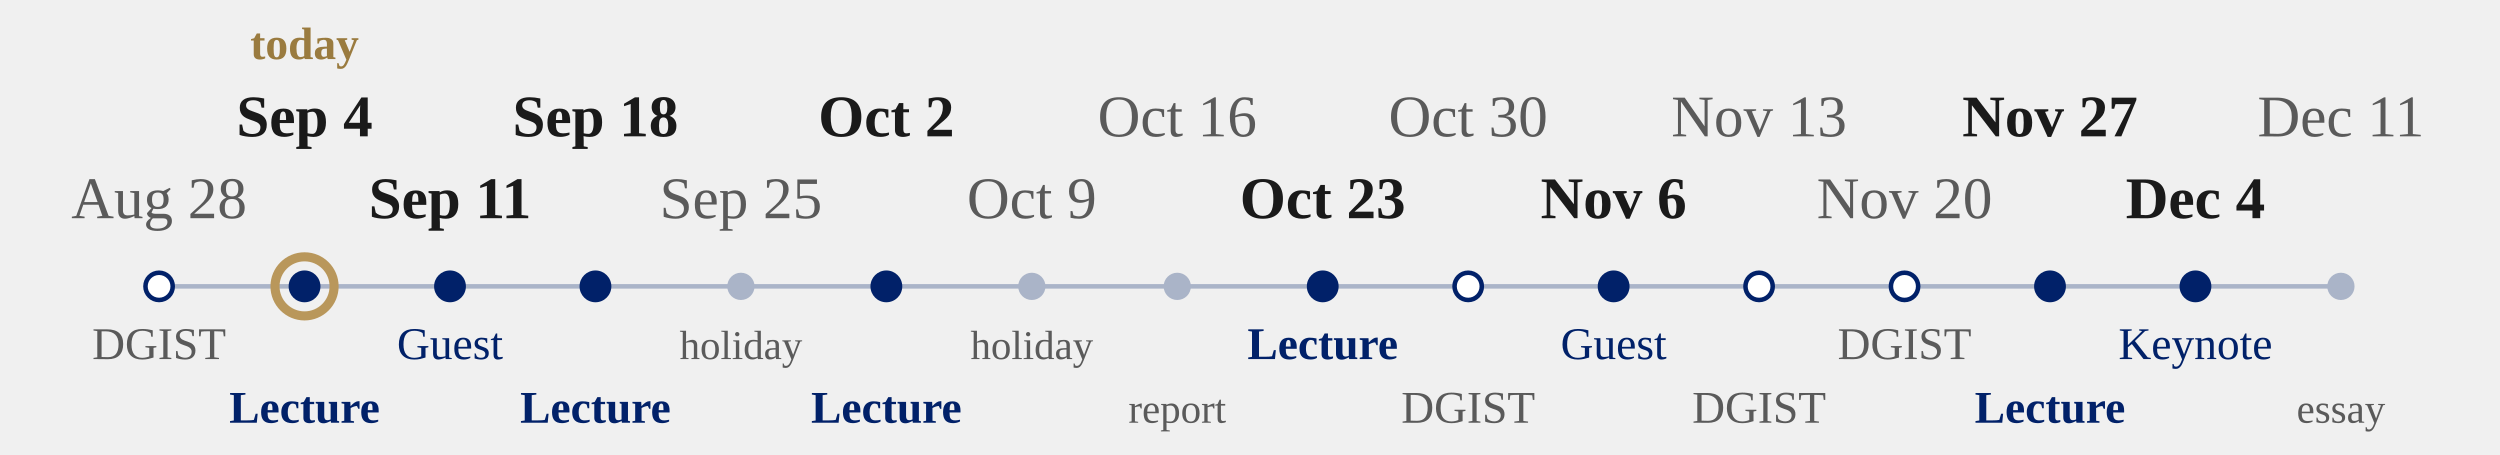
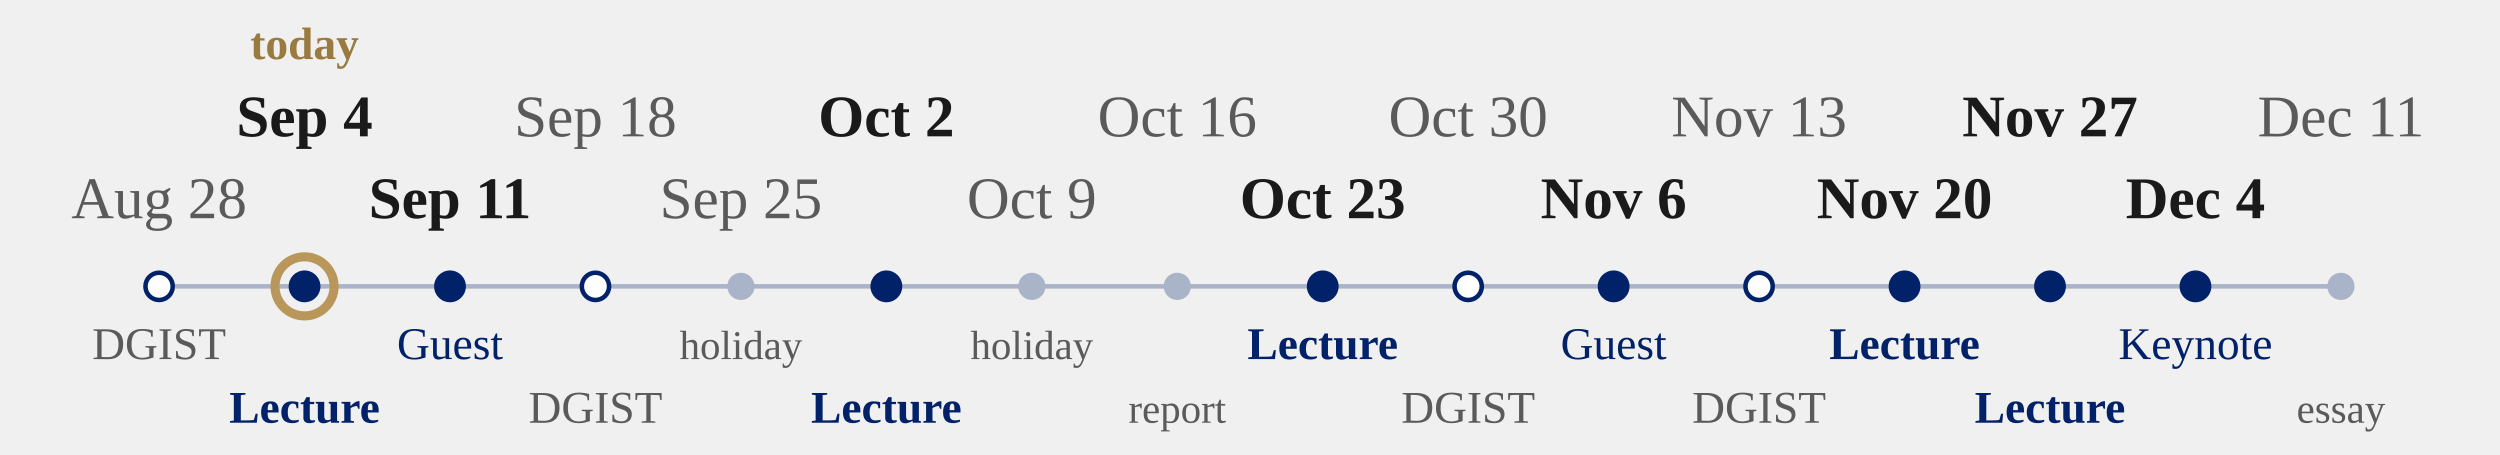
<svg xmlns="http://www.w3.org/2000/svg" viewBox="0 0 1100 200" class="semester-map-svg" role="img" aria-label="Semester timeline, week 02 highlighted" style="font-family:inherit">
  <line x1="70.0" y1="126" x2="1030.0" y2="126" stroke="#aab4c8" stroke-width="2" />
  <circle cx="70.0" cy="126" r="6" fill="#fff" stroke="#012169" stroke-width="2" />
  <text x="70.0" y="96" font-size="26" font-weight="400" text-anchor="middle" fill="#5a5a5a" class="date">Aug 28</text>
  <text x="70.0" y="158" font-size="20" text-anchor="middle" fill="#5a5a5a" class="tag">DGIST</text>
  <circle cx="134.0" cy="126" r="7" fill="#012169" />
  <circle cx="134.0" cy="126" r="13" fill="none" stroke="#B9975B" stroke-width="4" class="today-ring" />
  <text x="134.0" y="26" font-size="20" font-weight="700" text-anchor="middle" fill="#9A7B3F" class="today-tag">today</text>
  <text x="134.0" y="60" font-size="26" font-weight="700" text-anchor="middle" fill="#1a1a1a" class="date">Sep 4</text>
  <text x="134.0" y="186" font-size="20" font-weight="700" text-anchor="middle" fill="#012169" class="tag">Lecture</text>
  <circle cx="198.0" cy="126" r="7" fill="#012169" />
  <text x="198.0" y="96" font-size="26" font-weight="700" text-anchor="middle" fill="#1a1a1a" class="date">Sep 11</text>
  <text x="198.0" y="158" font-size="20" text-anchor="middle" fill="#012169" class="tag">Guest</text>
-   <circle cx="262.0" cy="126" r="7" fill="#012169" />
-   <text x="262.0" y="60" font-size="26" font-weight="700" text-anchor="middle" fill="#1a1a1a" class="date">Sep 18</text>
-   <text x="262.0" y="186" font-size="20" font-weight="700" text-anchor="middle" fill="#012169" class="tag">Lecture</text>
+   <circle cx="262.0" cy="126" r="6" fill="#fff" stroke="#012169" stroke-width="2" />
+   <text x="262.0" y="60" font-size="26" font-weight="400" text-anchor="middle" fill="#5a5a5a" class="date">Sep 18</text>
+   <text x="262.0" y="186" font-size="20" text-anchor="middle" fill="#5a5a5a" class="tag">DGIST</text>
  <circle cx="326.0" cy="126" r="6" fill="#aab4c8" />
  <text x="326.0" y="96" font-size="26" font-weight="400" text-anchor="middle" fill="#5a5a5a" class="date">Sep 25</text>
  <text x="326.0" y="158" font-size="18" text-anchor="middle" fill="#5a5a5a" class="tag">holiday</text>
  <circle cx="390.0" cy="126" r="7" fill="#012169" />
  <text x="390.0" y="60" font-size="26" font-weight="700" text-anchor="middle" fill="#1a1a1a" class="date">Oct 2</text>
  <text x="390.0" y="186" font-size="20" font-weight="700" text-anchor="middle" fill="#012169" class="tag">Lecture</text>
  <circle cx="454.0" cy="126" r="6" fill="#aab4c8" />
  <text x="454.0" y="96" font-size="26" font-weight="400" text-anchor="middle" fill="#5a5a5a" class="date">Oct 9</text>
  <text x="454.0" y="158" font-size="18" text-anchor="middle" fill="#5a5a5a" class="tag">holiday</text>
  <circle cx="518.0" cy="126" r="6" fill="#aab4c8" />
  <text x="518.0" y="60" font-size="26" font-weight="400" text-anchor="middle" fill="#5a5a5a" class="date">Oct 16</text>
  <text x="518.0" y="186" font-size="18" text-anchor="middle" fill="#5a5a5a" class="tag">report</text>
  <circle cx="582.0" cy="126" r="7" fill="#012169" />
  <text x="582.0" y="96" font-size="26" font-weight="700" text-anchor="middle" fill="#1a1a1a" class="date">Oct 23</text>
  <text x="582.0" y="158" font-size="20" font-weight="700" text-anchor="middle" fill="#012169" class="tag">Lecture</text>
  <circle cx="646.0" cy="126" r="6" fill="#fff" stroke="#012169" stroke-width="2" />
  <text x="646.0" y="60" font-size="26" font-weight="400" text-anchor="middle" fill="#5a5a5a" class="date">Oct 30</text>
  <text x="646.0" y="186" font-size="20" text-anchor="middle" fill="#5a5a5a" class="tag">DGIST</text>
  <circle cx="710.0" cy="126" r="7" fill="#012169" />
  <text x="710.0" y="96" font-size="26" font-weight="700" text-anchor="middle" fill="#1a1a1a" class="date">Nov 6</text>
  <text x="710.0" y="158" font-size="20" text-anchor="middle" fill="#012169" class="tag">Guest</text>
  <circle cx="774.0" cy="126" r="6" fill="#fff" stroke="#012169" stroke-width="2" />
  <text x="774.0" y="60" font-size="26" font-weight="400" text-anchor="middle" fill="#5a5a5a" class="date">Nov 13</text>
  <text x="774.0" y="186" font-size="20" text-anchor="middle" fill="#5a5a5a" class="tag">DGIST</text>
-   <circle cx="838.0" cy="126" r="6" fill="#fff" stroke="#012169" stroke-width="2" />
-   <text x="838.0" y="96" font-size="26" font-weight="400" text-anchor="middle" fill="#5a5a5a" class="date">Nov 20</text>
-   <text x="838.0" y="158" font-size="20" text-anchor="middle" fill="#5a5a5a" class="tag">DGIST</text>
+   <circle cx="838.0" cy="126" r="7" fill="#012169" />
+   <text x="838.0" y="96" font-size="26" font-weight="700" text-anchor="middle" fill="#1a1a1a" class="date">Nov 20</text>
+   <text x="838.0" y="158" font-size="20" font-weight="700" text-anchor="middle" fill="#012169" class="tag">Lecture</text>
  <circle cx="902.0" cy="126" r="7" fill="#012169" />
  <text x="902.0" y="60" font-size="26" font-weight="700" text-anchor="middle" fill="#1a1a1a" class="date">Nov 27</text>
  <text x="902.0" y="186" font-size="20" font-weight="700" text-anchor="middle" fill="#012169" class="tag">Lecture</text>
  <circle cx="966.0" cy="126" r="7" fill="#012169" />
  <text x="966.0" y="96" font-size="26" font-weight="700" text-anchor="middle" fill="#1a1a1a" class="date">Dec 4</text>
  <text x="966.0" y="158" font-size="20" text-anchor="middle" fill="#012169" class="tag">Keynote</text>
  <circle cx="1030.0" cy="126" r="6" fill="#aab4c8" />
  <text x="1030.0" y="60" font-size="26" font-weight="400" text-anchor="middle" fill="#5a5a5a" class="date">Dec 11</text>
  <text x="1030.0" y="186" font-size="18" text-anchor="middle" fill="#5a5a5a" class="tag">essay</text>
</svg>
